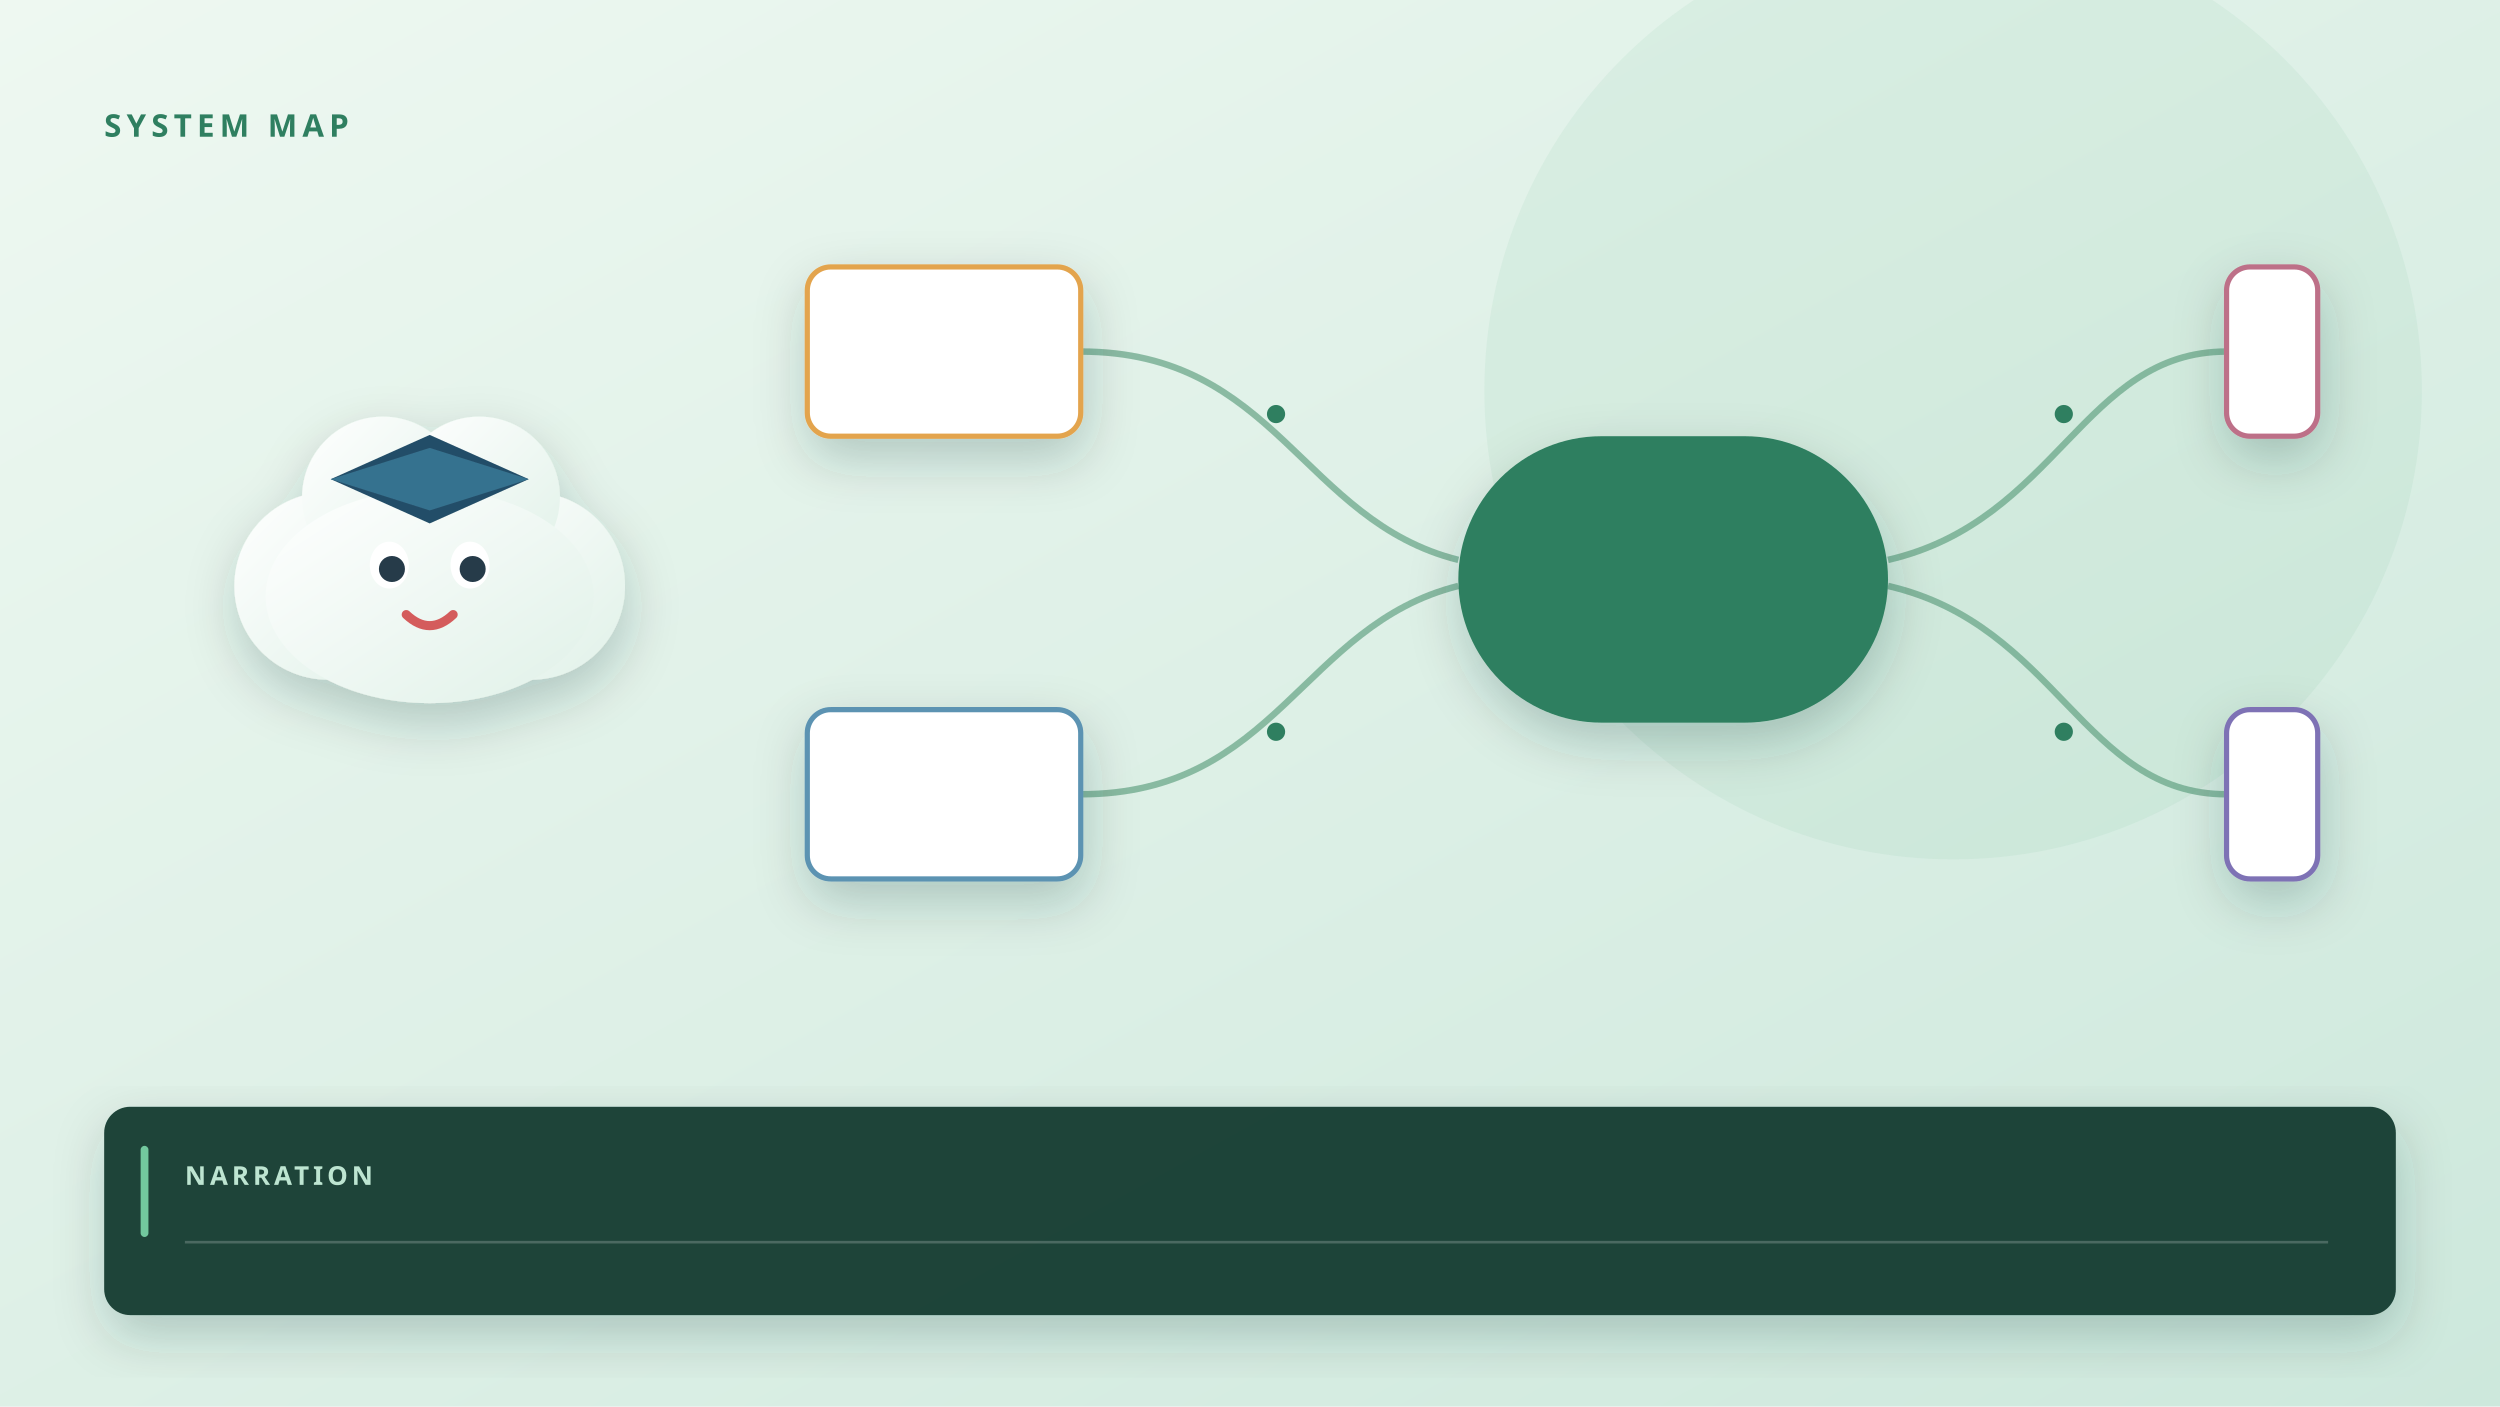
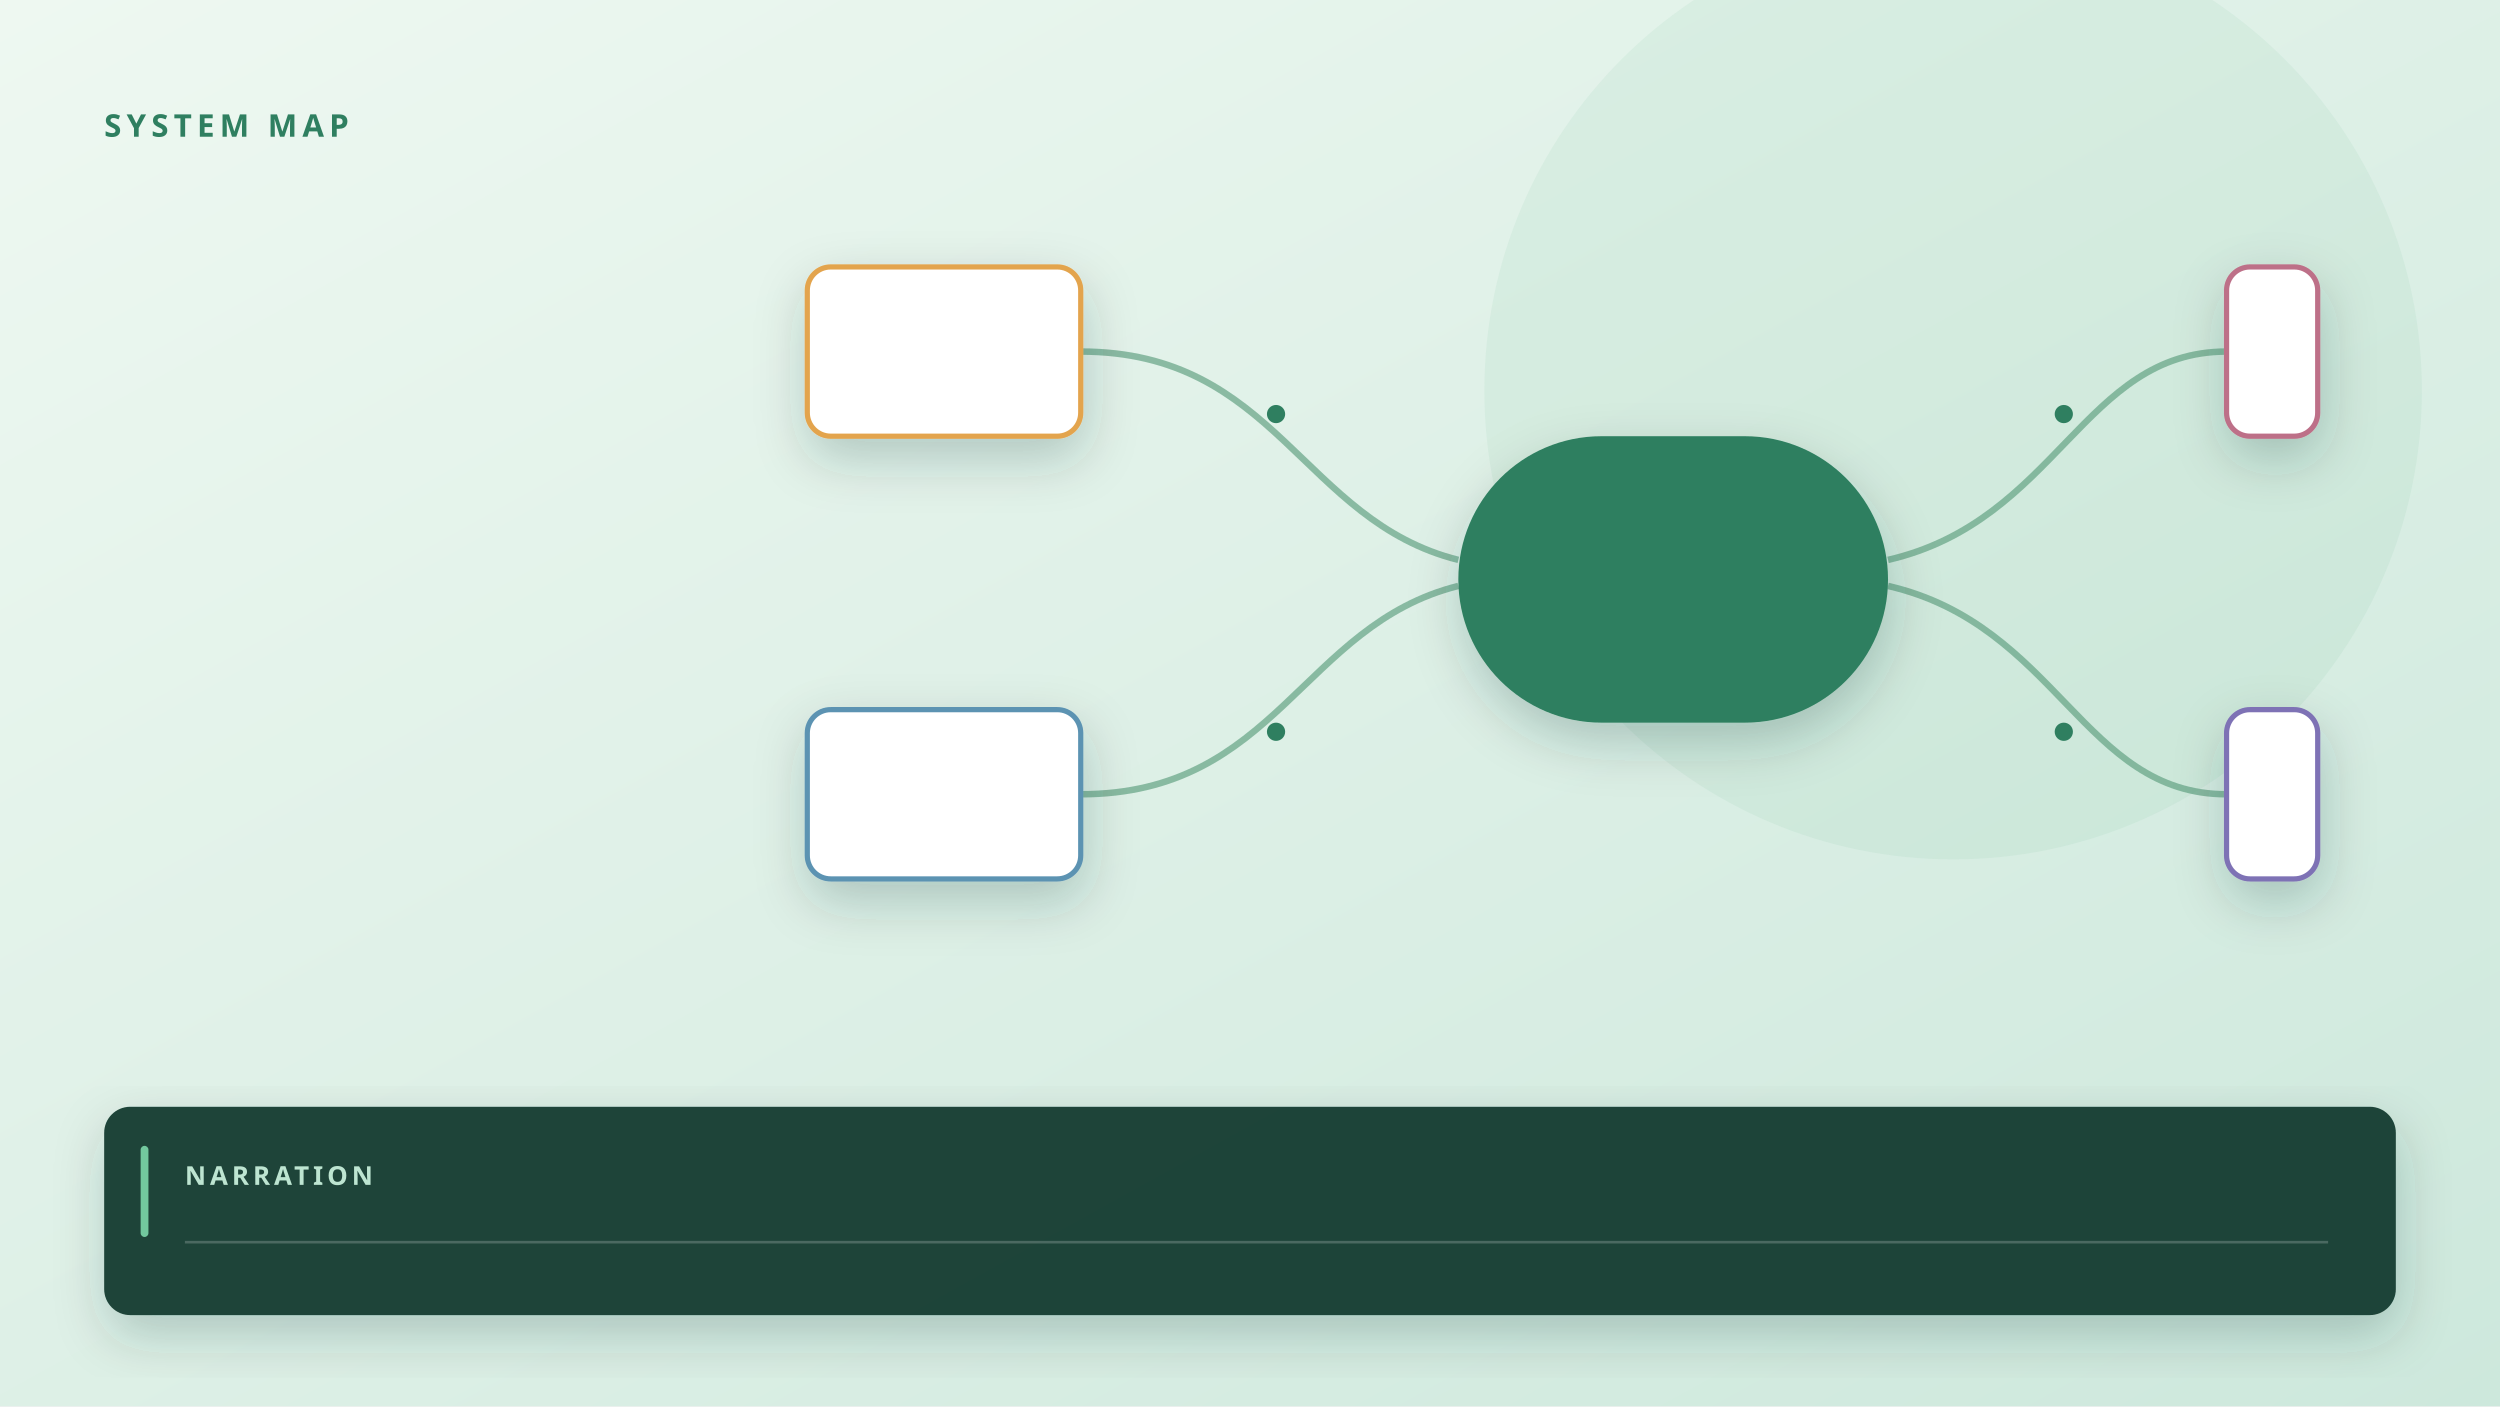
<svg xmlns="http://www.w3.org/2000/svg" viewBox="0 0 1920 1080" width="1920" height="1080">
  <defs>
    <linearGradient id="diagram-new-bg" x2="1" y2="1">
      <stop stop-color="#eef8f1" />
      <stop offset="1" stop-color="#cde8dc" />
    </linearGradient>
    <linearGradient id="diagram-new-cloud" y2="1">
      <stop stop-color="#fff" />
      <stop offset="1" stop-color="#e0f1e8" />
    </linearGradient>
    <filter id="diagram-new-shadow" x="-20%" y="-20%" width="140%" height="150%">
      <feDropShadow dy="16" stdDeviation="20" flood-color="#153c30" flood-opacity=".22" />
    </filter>
  </defs>
  <rect width="1920" height="1080" fill="url(#diagram-new-bg)" />
  <circle cx="1500" cy="300" r="360" fill="#55ad81" opacity=".08" />
  <text x="80" y="105" fill="#2f7f60" font-family="Segoe UI, sans-serif" font-size="24" font-weight="800" letter-spacing="4">SYSTEM MAP</text>
-   <g transform="translate(330 430)" filter="url(#diagram-new-shadow)">
-     <circle cx="-78" cy="20" r="72" fill="url(#diagram-new-cloud)" />
-     <circle cx="78" cy="20" r="72" fill="url(#diagram-new-cloud)" />
-     <circle cx="-36" cy="-48" r="62" fill="url(#diagram-new-cloud)" />
-     <circle cx="38" cy="-48" r="62" fill="url(#diagram-new-cloud)" />
-     <ellipse cy="28" rx="126" ry="82" fill="url(#diagram-new-cloud)" />
-     <polygon points="-76,-62 0,-96 76,-62 0,-28" fill="#244e68" />
-     <polygon points="-76,-62 0,-86 76,-62 0,-38" fill="#36728f" />
-     <ellipse cx="-31" cy="4" rx="15" ry="18" fill="#fff" />
-     <circle cx="-29" cy="7" r="10" fill="#263b4a" />
-     <ellipse cx="31" cy="4" rx="15" ry="18" fill="#fff" />
-     <circle cx="33" cy="7" r="10" fill="#263b4a" />
-     <path d="M-18 42Q0 59 18 42" fill="none" stroke="#d45b5b" stroke-width="7" stroke-linecap="round" />
-   </g>
  <g fill="none" stroke="#5b9d7d" stroke-width="5" opacity=".65">
    <path d="M830 270C980 270 1000 400 1120 430M830 610C980 610 1000 480 1120 450M1450 430C1580 400 1600 270 1710 270M1450 450C1580 480 1600 610 1710 610" />
  </g>
  <g filter="url(#diagram-new-shadow)" font-family="Segoe UI, sans-serif" font-size="21" font-weight="800" text-anchor="middle">
    <rect x="620" y="205" width="210" height="130" rx="18" fill="#fff" stroke="#e3a44d" stroke-width="4" />
    <rect x="620" y="545" width="210" height="130" rx="18" fill="#fff" stroke="#5c93b2" stroke-width="4" />
    <rect x="1120" y="335" width="330" height="220" rx="110" fill="#2f7f60" />
    <rect x="1710" y="205" width="70" height="130" rx="18" fill="#fff" stroke="#bd6f88" stroke-width="4" />
    <rect x="1710" y="545" width="70" height="130" rx="18" fill="#fff" stroke="#7e72b5" stroke-width="4" />
  </g>
  <g fill="#2f7f60">
    <circle cx="980" cy="318" r="7" />
    <circle cx="980" cy="562" r="7" />
    <circle cx="1585" cy="318" r="7" />
    <circle cx="1585" cy="562" r="7" />
  </g>
  <rect x="80" y="850" width="1760" height="160" rx="20" fill="#173c30" opacity=".96" filter="url(#diagram-new-shadow)" />
  <rect x="108" y="880" width="6" height="70" rx="3" fill="#72c89e" />
  <text x="142" y="910" fill="#bde5d1" font-family="Segoe UI, sans-serif" font-size="20" font-weight="800" letter-spacing="3">NARRATION</text>
  <line x1="142" y1="954" x2="1788" y2="954" stroke="#fff" stroke-opacity=".2" stroke-width="2" />
</svg>
